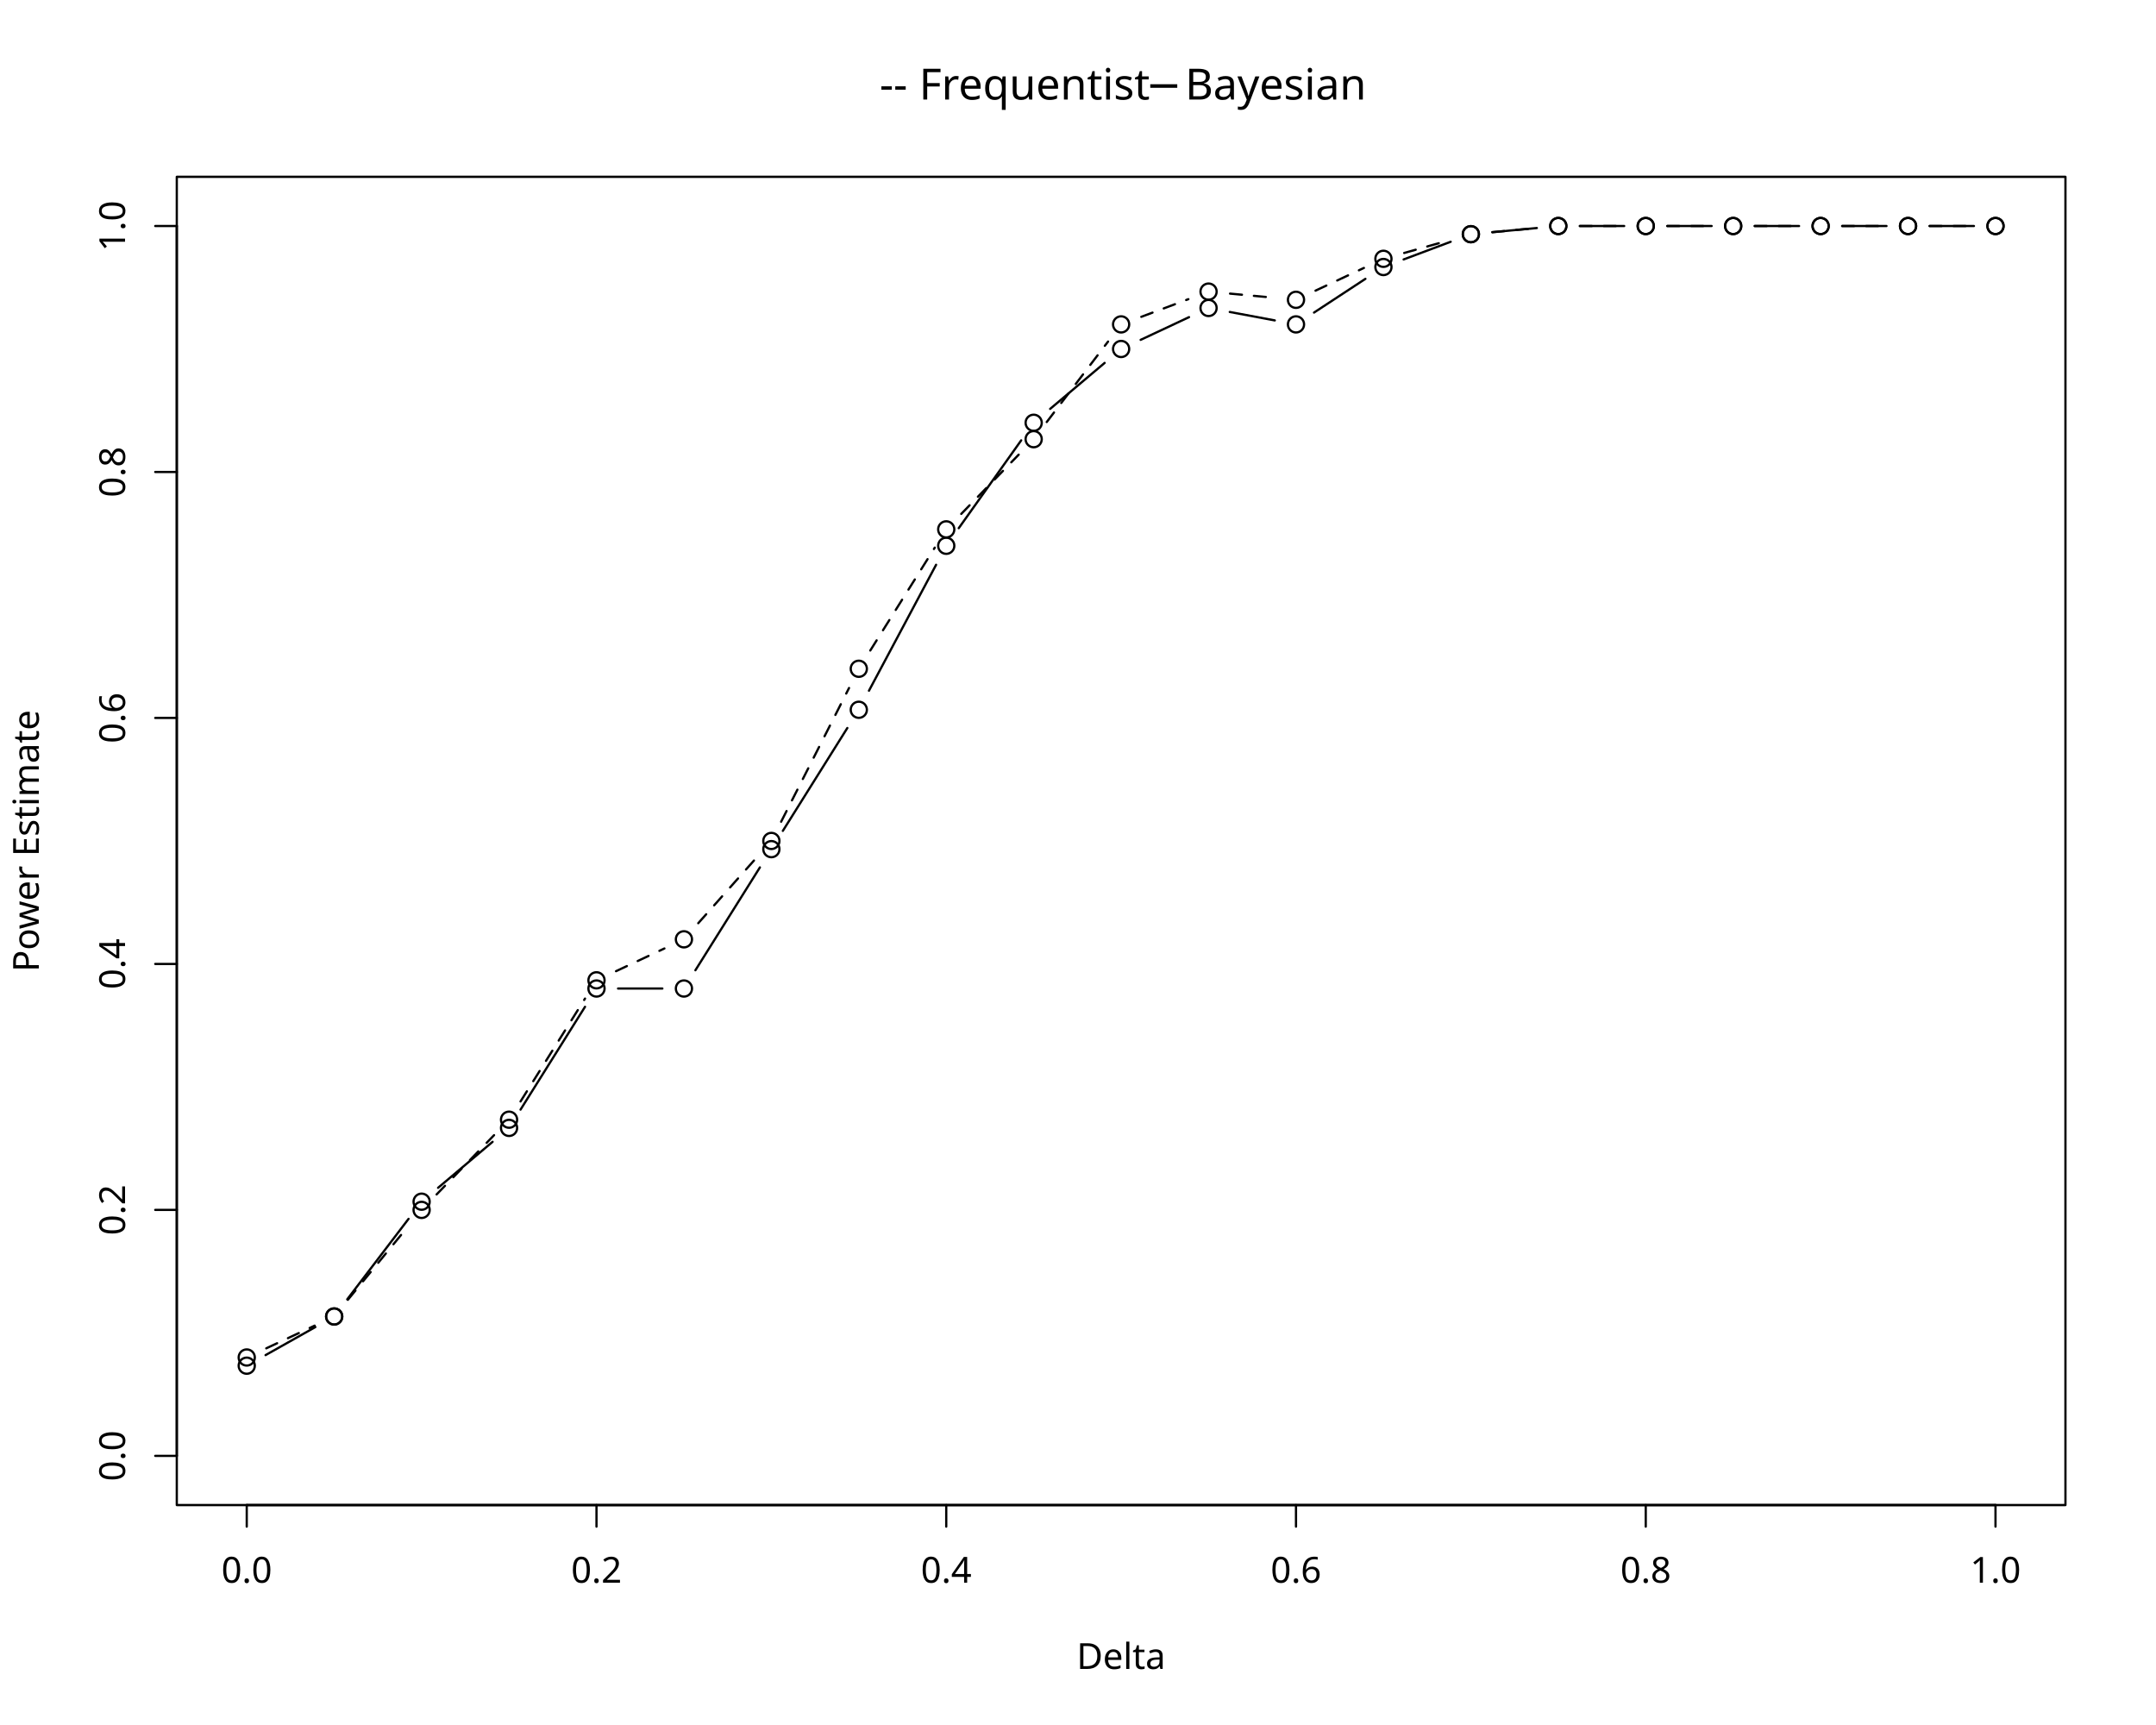
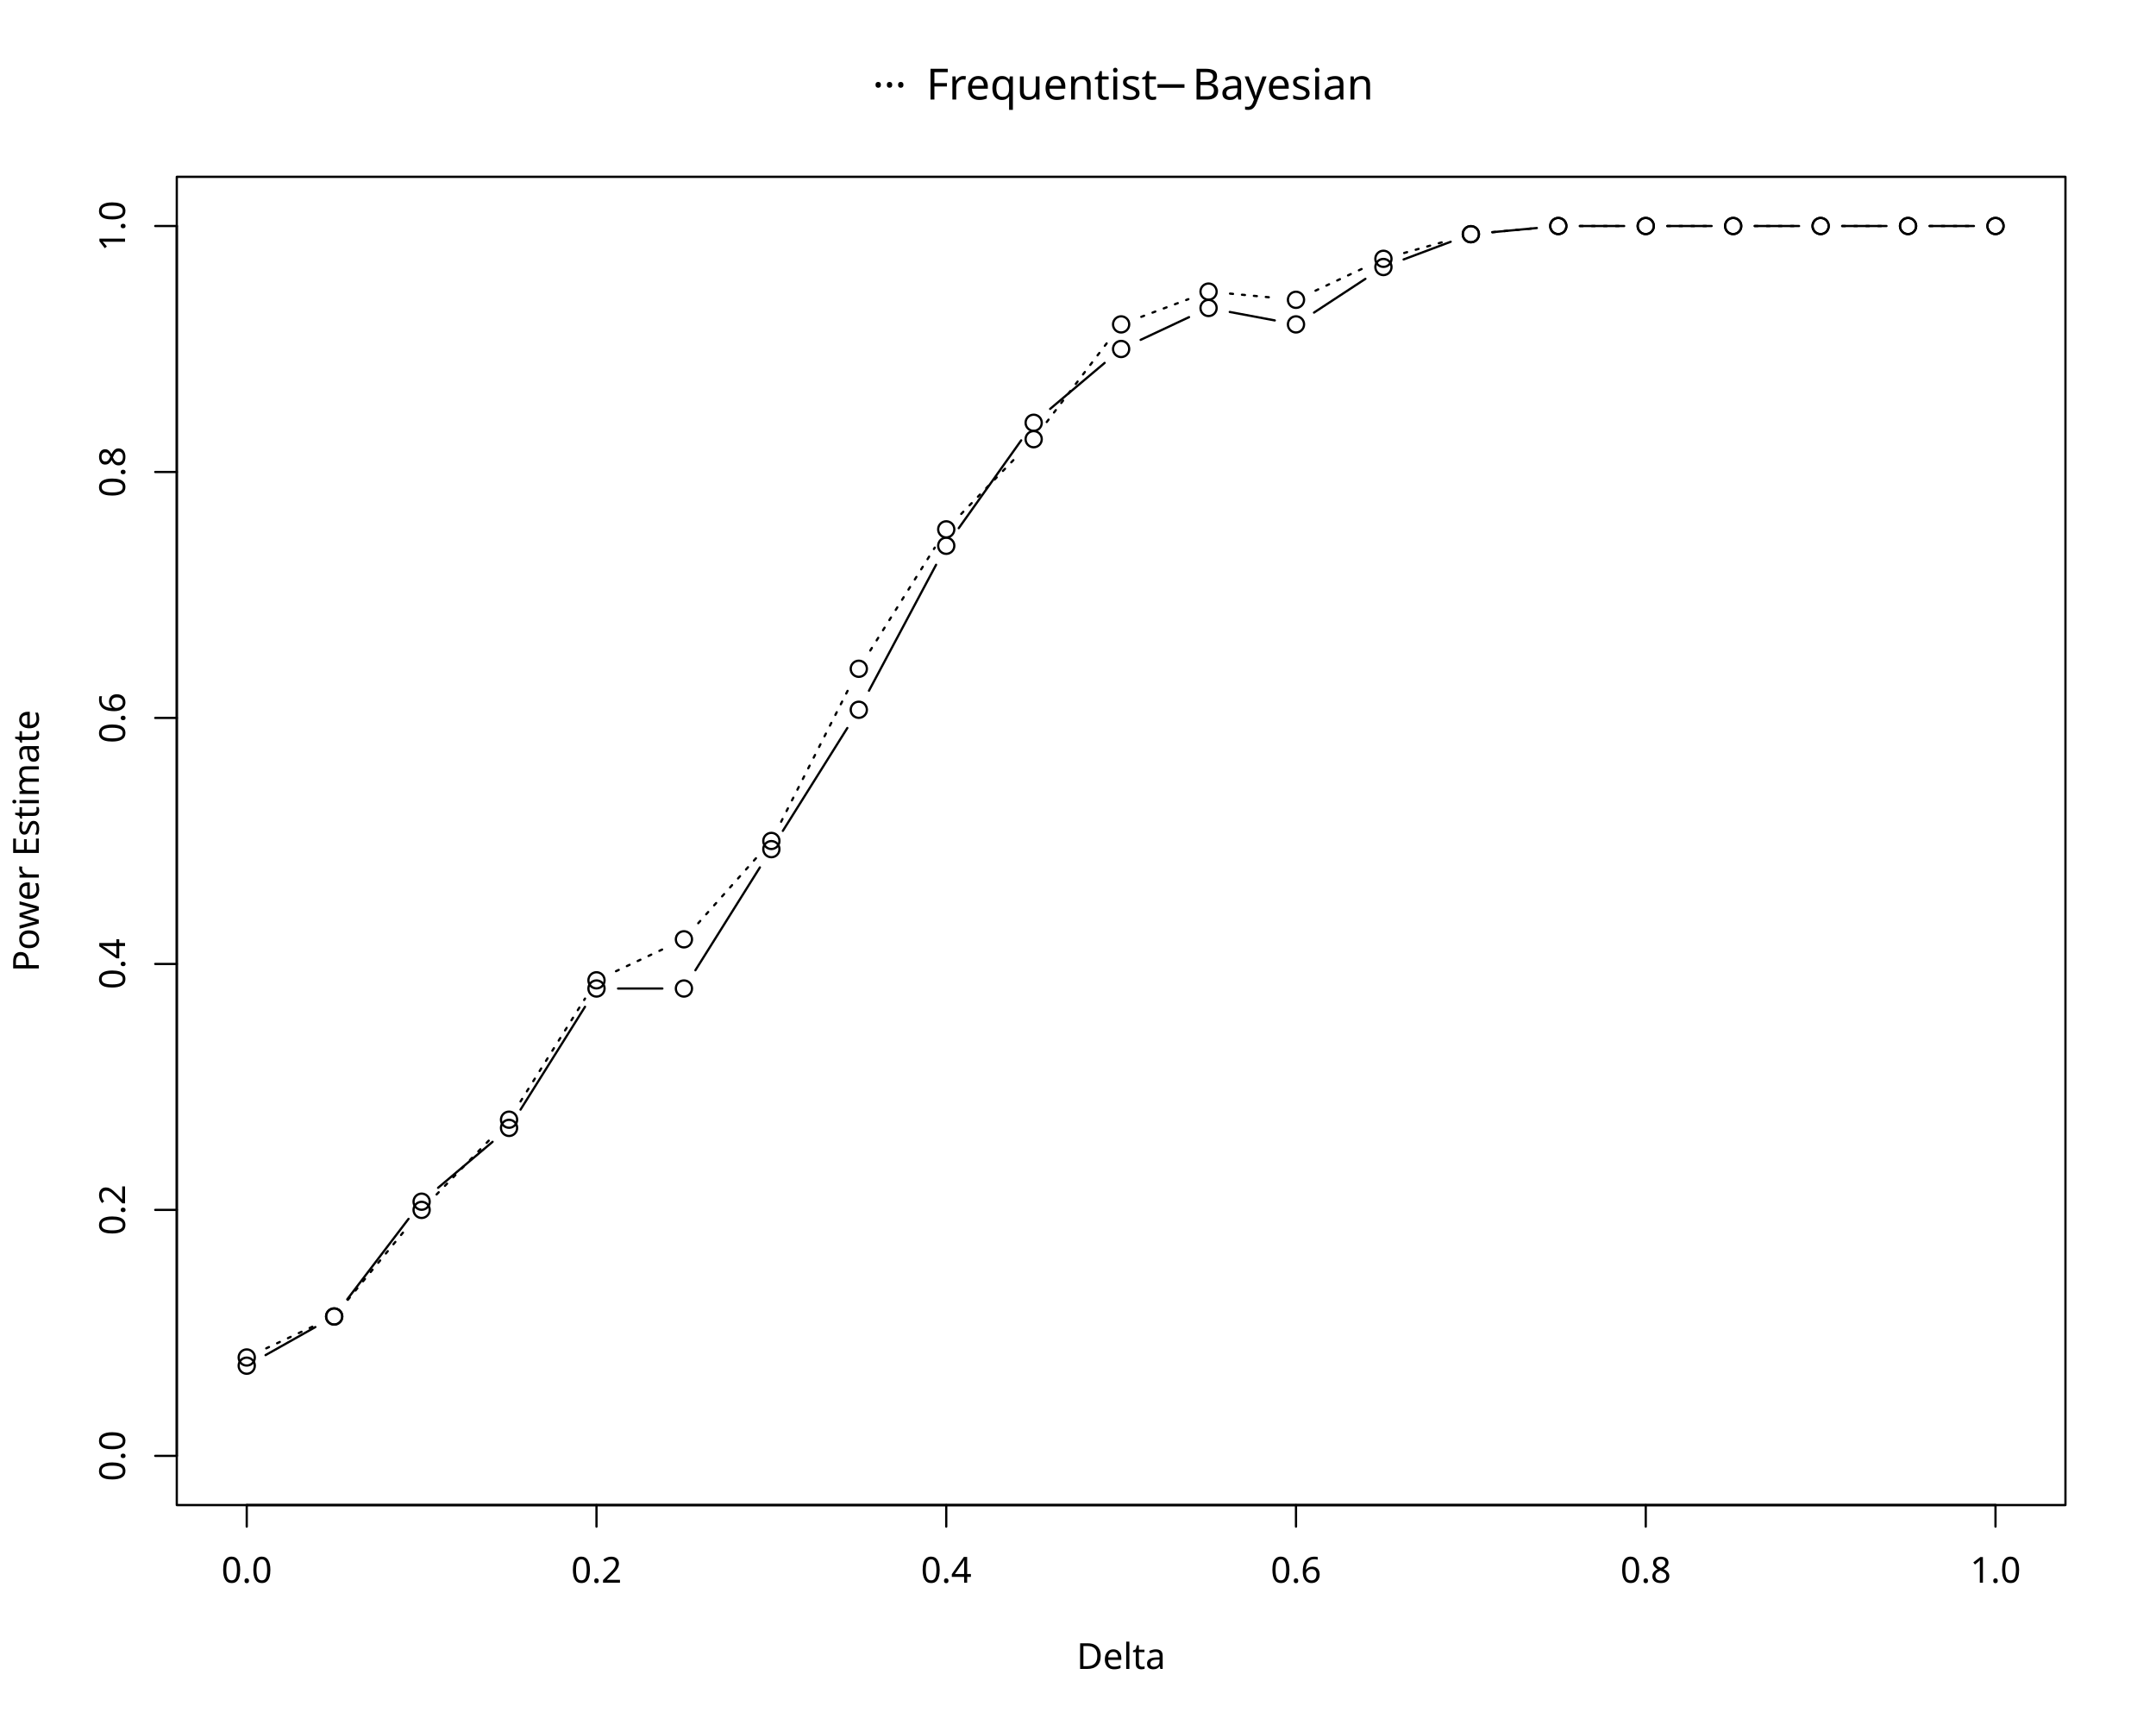
<svg xmlns="http://www.w3.org/2000/svg" class="svglite" data-engine-version="2.0" width="720.00pt" height="576.00pt" viewBox="0 0 720.00 576.00">
  <defs>
    <style type="text/css">
    .svglite line, .svglite polyline, .svglite polygon, .svglite path, .svglite rect, .svglite circle {
      fill: none;
      stroke: #000000;
      stroke-linecap: round;
      stroke-linejoin: round;
      stroke-miterlimit: 10.00;
    }
  </style>
  </defs>
  <rect width="100%" height="100%" style="stroke: none; fill: #FFFFFF;" />
  <defs>
    <clipPath id="cpMC4wMHw3MjAuMDB8MC4wMHw1NzYuMDA=">
      <rect x="0.00" y="0.00" width="720.00" height="576.00" />
    </clipPath>
  </defs>
  <g clip-path="url(#cpMC4wMHw3MjAuMDB8MC4wMHw1NzYuMDA=)">
</g>
  <defs>
    <clipPath id="cpNTkuMDR8Njg5Ljc2fDU5LjA0fDUwMi41Ng==">
      <rect x="59.04" y="59.04" width="630.72" height="443.52" />
    </clipPath>
  </defs>
  <g clip-path="url(#cpNTkuMDR8Njg5Ljc2fDU5LjA0fDUwMi41Ng==)">
    <line x1="88.68" y1="452.49" x2="105.32" y2="443.12" style="stroke-width: 0.75;" />
    <line x1="115.96" y1="433.86" x2="136.44" y2="406.99" style="stroke-width: 0.75;" />
    <line x1="146.30" y1="396.62" x2="164.50" y2="381.27" style="stroke-width: 0.75;" />
    <line x1="173.83" y1="370.52" x2="195.37" y2="336.18" style="stroke-width: 0.75;" />
    <line x1="206.40" y1="330.08" x2="221.20" y2="330.08" style="stroke-width: 0.75;" />
    <line x1="232.23" y1="323.98" x2="253.77" y2="289.64" style="stroke-width: 0.75;" />
    <line x1="261.43" y1="277.44" x2="282.97" y2="243.09" style="stroke-width: 0.75;" />
    <line x1="290.19" y1="230.64" x2="312.61" y2="188.59" style="stroke-width: 0.75;" />
    <line x1="320.17" y1="176.37" x2="341.03" y2="147.04" style="stroke-width: 0.75;" />
    <line x1="350.70" y1="136.53" x2="368.90" y2="121.18" style="stroke-width: 0.75;" />
    <line x1="380.92" y1="113.48" x2="397.08" y2="105.90" style="stroke-width: 0.75;" />
    <line x1="410.68" y1="104.17" x2="425.72" y2="106.99" style="stroke-width: 0.75;" />
    <line x1="438.82" y1="104.37" x2="455.98" y2="93.11" style="stroke-width: 0.75;" />
    <line x1="468.74" y1="86.63" x2="484.46" y2="80.73" style="stroke-width: 0.75;" />
    <line x1="498.37" y1="77.53" x2="513.23" y2="76.14" style="stroke-width: 0.75;" />
    <line x1="527.60" y1="75.47" x2="542.40" y2="75.47" style="stroke-width: 0.75;" />
    <line x1="556.80" y1="75.47" x2="571.60" y2="75.47" style="stroke-width: 0.75;" />
    <line x1="586.00" y1="75.47" x2="600.80" y2="75.47" style="stroke-width: 0.75;" />
    <line x1="615.20" y1="75.47" x2="630.00" y2="75.47" style="stroke-width: 0.75;" />
    <line x1="644.40" y1="75.47" x2="659.20" y2="75.47" style="stroke-width: 0.75;" />
    <circle cx="82.40" cy="456.02" r="2.70" style="stroke-width: 0.75;" />
    <circle cx="111.60" cy="439.59" r="2.70" style="stroke-width: 0.75;" />
    <circle cx="140.80" cy="401.26" r="2.70" style="stroke-width: 0.75;" />
    <circle cx="170.00" cy="376.62" r="2.70" style="stroke-width: 0.75;" />
    <circle cx="199.20" cy="330.08" r="2.70" style="stroke-width: 0.75;" />
    <circle cx="228.40" cy="330.08" r="2.70" style="stroke-width: 0.75;" />
    <circle cx="257.60" cy="283.54" r="2.70" style="stroke-width: 0.75;" />
    <circle cx="286.80" cy="237.00" r="2.70" style="stroke-width: 0.75;" />
    <circle cx="316.00" cy="182.24" r="2.70" style="stroke-width: 0.75;" />
    <circle cx="345.20" cy="141.17" r="2.70" style="stroke-width: 0.75;" />
    <circle cx="374.40" cy="116.53" r="2.70" style="stroke-width: 0.75;" />
    <circle cx="403.60" cy="102.84" r="2.70" style="stroke-width: 0.75;" />
    <circle cx="432.80" cy="108.32" r="2.70" style="stroke-width: 0.75;" />
    <circle cx="462.00" cy="89.16" r="2.70" style="stroke-width: 0.75;" />
    <circle cx="491.20" cy="78.20" r="2.70" style="stroke-width: 0.75;" />
    <circle cx="520.40" cy="75.47" r="2.70" style="stroke-width: 0.75;" />
    <circle cx="549.60" cy="75.47" r="2.70" style="stroke-width: 0.75;" />
    <circle cx="578.80" cy="75.47" r="2.70" style="stroke-width: 0.75;" />
    <circle cx="608.00" cy="75.47" r="2.70" style="stroke-width: 0.75;" />
    <circle cx="637.20" cy="75.47" r="2.70" style="stroke-width: 0.75;" />
    <circle cx="666.40" cy="75.47" r="2.70" style="stroke-width: 0.75;" />
  </g>
  <g clip-path="url(#cpMC4wMHw3MjAuMDB8MC4wMHw1NzYuMDA=)">
    <line x1="82.40" y1="502.56" x2="666.40" y2="502.56" style="stroke-width: 0.75;" />
    <line x1="82.40" y1="502.56" x2="82.40" y2="509.76" style="stroke-width: 0.75;" />
    <line x1="199.20" y1="502.56" x2="199.20" y2="509.76" style="stroke-width: 0.75;" />
    <line x1="316.00" y1="502.56" x2="316.00" y2="509.76" style="stroke-width: 0.75;" />
    <line x1="432.80" y1="502.56" x2="432.80" y2="509.76" style="stroke-width: 0.75;" />
    <line x1="549.60" y1="502.56" x2="549.60" y2="509.76" style="stroke-width: 0.75;" />
    <line x1="666.40" y1="502.56" x2="666.40" y2="509.76" style="stroke-width: 0.75;" />
    <text x="82.40" y="528.48" text-anchor="middle" style="font-size: 12.00px; font-family: sans;" textLength="16.68px" lengthAdjust="spacingAndGlyphs">0.0</text>
    <text x="199.20" y="528.48" text-anchor="middle" style="font-size: 12.00px; font-family: sans;" textLength="16.68px" lengthAdjust="spacingAndGlyphs">0.2</text>
    <text x="316.00" y="528.48" text-anchor="middle" style="font-size: 12.00px; font-family: sans;" textLength="16.68px" lengthAdjust="spacingAndGlyphs">0.4</text>
    <text x="432.80" y="528.48" text-anchor="middle" style="font-size: 12.00px; font-family: sans;" textLength="16.68px" lengthAdjust="spacingAndGlyphs">0.6</text>
    <text x="549.60" y="528.48" text-anchor="middle" style="font-size: 12.00px; font-family: sans;" textLength="16.68px" lengthAdjust="spacingAndGlyphs">0.8</text>
    <text x="666.40" y="528.48" text-anchor="middle" style="font-size: 12.00px; font-family: sans;" textLength="16.68px" lengthAdjust="spacingAndGlyphs">1.0</text>
    <line x1="59.04" y1="486.13" x2="59.04" y2="75.47" style="stroke-width: 0.75;" />
    <line x1="59.04" y1="486.13" x2="51.84" y2="486.13" style="stroke-width: 0.75;" />
    <line x1="59.04" y1="404.00" x2="51.84" y2="404.00" style="stroke-width: 0.75;" />
    <line x1="59.04" y1="321.87" x2="51.84" y2="321.87" style="stroke-width: 0.75;" />
    <line x1="59.04" y1="239.73" x2="51.84" y2="239.73" style="stroke-width: 0.75;" />
    <line x1="59.04" y1="157.60" x2="51.84" y2="157.60" style="stroke-width: 0.75;" />
    <line x1="59.04" y1="75.47" x2="51.84" y2="75.47" style="stroke-width: 0.75;" />
    <text transform="translate(41.76,486.13) rotate(-90)" text-anchor="middle" style="font-size: 12.00px; font-family: sans;" textLength="16.68px" lengthAdjust="spacingAndGlyphs">0.0</text>
    <text transform="translate(41.76,404.00) rotate(-90)" text-anchor="middle" style="font-size: 12.00px; font-family: sans;" textLength="16.68px" lengthAdjust="spacingAndGlyphs">0.2</text>
    <text transform="translate(41.76,321.87) rotate(-90)" text-anchor="middle" style="font-size: 12.00px; font-family: sans;" textLength="16.68px" lengthAdjust="spacingAndGlyphs">0.4</text>
    <text transform="translate(41.76,239.73) rotate(-90)" text-anchor="middle" style="font-size: 12.00px; font-family: sans;" textLength="16.68px" lengthAdjust="spacingAndGlyphs">0.6</text>
    <text transform="translate(41.76,157.60) rotate(-90)" text-anchor="middle" style="font-size: 12.00px; font-family: sans;" textLength="16.68px" lengthAdjust="spacingAndGlyphs">0.8</text>
    <text transform="translate(41.76,75.47) rotate(-90)" text-anchor="middle" style="font-size: 12.00px; font-family: sans;" textLength="16.68px" lengthAdjust="spacingAndGlyphs">1.0</text>
    <polygon points="59.04,502.56 689.76,502.56 689.76,59.04 59.04,59.04 " style="stroke-width: 0.75; fill: none;" />
-     <text x="293.76" y="33.24" style="font-size: 14.40px; font-family: sans;" textLength="9.59px" lengthAdjust="spacingAndGlyphs">--</text>
-     <text x="303.35" y="33.24" style="font-size: 14.40px; font-family: sans;" textLength="3.60px" lengthAdjust="spacingAndGlyphs"> </text>
-     <text x="306.95" y="33.24" style="font-size: 14.40px; font-family: sans;" textLength="72.04px" lengthAdjust="spacingAndGlyphs">Frequentist</text>
-     <text x="378.99" y="33.24" style="font-size: 14.40px; font-family: sans;" textLength="3.60px" lengthAdjust="spacingAndGlyphs"> </text>
-     <text x="382.60" y="33.24" style="font-size: 14.40px; font-family: sans;" textLength="11.19px" lengthAdjust="spacingAndGlyphs">−</text>
-     <text x="395.79" y="33.24" style="font-size: 14.40px; font-family: sans;" textLength="59.25px" lengthAdjust="spacingAndGlyphs">Bayesian</text>
+     <text x="291.35" y="29.11" style="font-size: 14.40px; font-family: sans;" textLength="14.41px" lengthAdjust="spacingAndGlyphs">…</text>
+     <text x="305.76" y="33.24" style="font-size: 14.40px; font-family: sans;" textLength="3.60px" lengthAdjust="spacingAndGlyphs"> </text>
+     <text x="309.36" y="33.24" style="font-size: 14.40px; font-family: sans;" textLength="72.04px" lengthAdjust="spacingAndGlyphs">Frequentist</text>
+     <text x="381.40" y="33.24" style="font-size: 14.40px; font-family: sans;" textLength="3.60px" lengthAdjust="spacingAndGlyphs"> </text>
+     <text x="385.01" y="33.24" style="font-size: 14.40px; font-family: sans;" textLength="11.19px" lengthAdjust="spacingAndGlyphs">−</text>
+     <text x="398.20" y="33.24" style="font-size: 14.40px; font-family: sans;" textLength="59.25px" lengthAdjust="spacingAndGlyphs">Bayesian</text>
    <text x="374.40" y="557.28" text-anchor="middle" style="font-size: 12.00px; font-family: sans;" textLength="28.02px" lengthAdjust="spacingAndGlyphs">Delta</text>
    <text transform="translate(12.96,280.80) rotate(-90)" text-anchor="middle" style="font-size: 12.00px; font-family: sans;" textLength="84.05px" lengthAdjust="spacingAndGlyphs">Power Estimate</text>
  </g>
  <g clip-path="url(#cpNTkuMDR8Njg5Ljc2fDU5LjA0fDUwMi41Ng==)">
-     <line x1="88.92" y1="450.22" x2="105.08" y2="442.65" style="stroke-width: 0.75; stroke-dasharray: 4.00,4.00;" />
-     <line x1="116.17" y1="434.02" x2="136.23" y2="409.57" style="stroke-width: 0.75; stroke-dasharray: 4.00,4.00;" />
-     <line x1="145.81" y1="398.83" x2="164.99" y2="379.05" style="stroke-width: 0.75; stroke-dasharray: 4.00,4.00;" />
-     <line x1="173.83" y1="367.79" x2="195.37" y2="333.44" style="stroke-width: 0.75; stroke-dasharray: 4.00,4.00;" />
-     <line x1="205.72" y1="324.29" x2="221.88" y2="316.71" style="stroke-width: 0.75; stroke-dasharray: 4.00,4.00;" />
-     <line x1="233.18" y1="308.27" x2="252.82" y2="286.18" style="stroke-width: 0.75; stroke-dasharray: 4.00,4.00;" />
-     <line x1="260.86" y1="274.38" x2="283.54" y2="229.73" style="stroke-width: 0.75; stroke-dasharray: 4.00,4.00;" />
-     <line x1="290.63" y1="217.21" x2="312.17" y2="182.86" style="stroke-width: 0.75; stroke-dasharray: 4.00,4.00;" />
-     <line x1="321.01" y1="171.60" x2="340.19" y2="151.82" style="stroke-width: 0.75; stroke-dasharray: 4.00,4.00;" />
-     <line x1="349.56" y1="140.92" x2="370.04" y2="114.05" style="stroke-width: 0.75; stroke-dasharray: 4.00,4.00;" />
-     <line x1="381.14" y1="105.79" x2="396.86" y2="99.90" style="stroke-width: 0.75; stroke-dasharray: 4.00,4.00;" />
-     <line x1="410.77" y1="98.04" x2="425.63" y2="99.43" style="stroke-width: 0.75; stroke-dasharray: 4.00,4.00;" />
-     <line x1="439.32" y1="97.05" x2="455.48" y2="89.47" style="stroke-width: 0.75; stroke-dasharray: 4.00,4.00;" />
-     <line x1="468.93" y1="84.47" x2="484.27" y2="80.15" style="stroke-width: 0.75; stroke-dasharray: 4.00,4.00;" />
-     <line x1="498.37" y1="77.53" x2="513.23" y2="76.14" style="stroke-width: 0.75; stroke-dasharray: 4.00,4.00;" />
-     <line x1="527.60" y1="75.47" x2="542.40" y2="75.47" style="stroke-width: 0.75; stroke-dasharray: 4.00,4.00;" />
-     <line x1="556.80" y1="75.47" x2="571.60" y2="75.47" style="stroke-width: 0.75; stroke-dasharray: 4.00,4.00;" />
-     <line x1="586.00" y1="75.47" x2="600.80" y2="75.47" style="stroke-width: 0.75; stroke-dasharray: 4.00,4.00;" />
-     <line x1="615.20" y1="75.47" x2="630.00" y2="75.47" style="stroke-width: 0.75; stroke-dasharray: 4.00,4.00;" />
-     <line x1="644.40" y1="75.47" x2="659.20" y2="75.47" style="stroke-width: 0.75; stroke-dasharray: 4.00,4.00;" />
+     <line x1="88.92" y1="450.22" x2="105.08" y2="442.65" style="stroke-width: 0.75; stroke-dasharray: 1.00,3.00;" />
+     <line x1="116.17" y1="434.02" x2="136.23" y2="409.57" style="stroke-width: 0.75; stroke-dasharray: 1.00,3.00;" />
+     <line x1="145.81" y1="398.83" x2="164.99" y2="379.05" style="stroke-width: 0.75; stroke-dasharray: 1.00,3.00;" />
+     <line x1="173.83" y1="367.79" x2="195.37" y2="333.44" style="stroke-width: 0.75; stroke-dasharray: 1.00,3.00;" />
+     <line x1="205.72" y1="324.29" x2="221.88" y2="316.71" style="stroke-width: 0.75; stroke-dasharray: 1.00,3.00;" />
+     <line x1="233.18" y1="308.27" x2="252.82" y2="286.18" style="stroke-width: 0.75; stroke-dasharray: 1.00,3.00;" />
+     <line x1="260.86" y1="274.38" x2="283.54" y2="229.73" style="stroke-width: 0.75; stroke-dasharray: 1.00,3.00;" />
+     <line x1="290.63" y1="217.21" x2="312.17" y2="182.86" style="stroke-width: 0.75; stroke-dasharray: 1.00,3.00;" />
+     <line x1="321.01" y1="171.60" x2="340.19" y2="151.82" style="stroke-width: 0.75; stroke-dasharray: 1.00,3.00;" />
+     <line x1="349.56" y1="140.92" x2="370.04" y2="114.05" style="stroke-width: 0.75; stroke-dasharray: 1.00,3.00;" />
+     <line x1="381.14" y1="105.79" x2="396.86" y2="99.90" style="stroke-width: 0.75; stroke-dasharray: 1.00,3.00;" />
+     <line x1="410.77" y1="98.04" x2="425.63" y2="99.43" style="stroke-width: 0.75; stroke-dasharray: 1.00,3.00;" />
+     <line x1="439.32" y1="97.05" x2="455.48" y2="89.47" style="stroke-width: 0.75; stroke-dasharray: 1.00,3.00;" />
+     <line x1="468.93" y1="84.47" x2="484.27" y2="80.15" style="stroke-width: 0.75; stroke-dasharray: 1.00,3.00;" />
+     <line x1="498.37" y1="77.53" x2="513.23" y2="76.14" style="stroke-width: 0.75; stroke-dasharray: 1.00,3.00;" />
+     <line x1="527.60" y1="75.47" x2="542.40" y2="75.47" style="stroke-width: 0.75; stroke-dasharray: 1.00,3.00;" />
+     <line x1="556.80" y1="75.47" x2="571.60" y2="75.47" style="stroke-width: 0.75; stroke-dasharray: 1.00,3.00;" />
+     <line x1="586.00" y1="75.47" x2="600.80" y2="75.47" style="stroke-width: 0.75; stroke-dasharray: 1.00,3.00;" />
+     <line x1="615.20" y1="75.47" x2="630.00" y2="75.47" style="stroke-width: 0.75; stroke-dasharray: 1.00,3.00;" />
+     <line x1="644.40" y1="75.47" x2="659.20" y2="75.47" style="stroke-width: 0.75; stroke-dasharray: 1.00,3.00;" />
    <circle cx="82.40" cy="453.28" r="2.70" style="stroke-width: 0.75;" />
    <circle cx="111.60" cy="439.59" r="2.70" style="stroke-width: 0.75;" />
    <circle cx="140.80" cy="404.00" r="2.70" style="stroke-width: 0.75;" />
    <circle cx="170.00" cy="373.88" r="2.70" style="stroke-width: 0.75;" />
    <circle cx="199.20" cy="327.34" r="2.70" style="stroke-width: 0.75;" />
    <circle cx="228.40" cy="313.65" r="2.70" style="stroke-width: 0.75;" />
    <circle cx="257.60" cy="280.80" r="2.70" style="stroke-width: 0.75;" />
    <circle cx="286.80" cy="223.31" r="2.70" style="stroke-width: 0.75;" />
    <circle cx="316.00" cy="176.76" r="2.70" style="stroke-width: 0.75;" />
    <circle cx="345.20" cy="146.65" r="2.70" style="stroke-width: 0.75;" />
    <circle cx="374.40" cy="108.32" r="2.70" style="stroke-width: 0.75;" />
    <circle cx="403.60" cy="97.37" r="2.70" style="stroke-width: 0.75;" />
    <circle cx="432.80" cy="100.11" r="2.70" style="stroke-width: 0.75;" />
    <circle cx="462.00" cy="86.42" r="2.70" style="stroke-width: 0.75;" />
    <circle cx="491.20" cy="78.20" r="2.70" style="stroke-width: 0.75;" />
    <circle cx="520.40" cy="75.47" r="2.70" style="stroke-width: 0.75;" />
    <circle cx="549.60" cy="75.47" r="2.70" style="stroke-width: 0.75;" />
    <circle cx="578.80" cy="75.47" r="2.70" style="stroke-width: 0.75;" />
    <circle cx="608.00" cy="75.47" r="2.70" style="stroke-width: 0.75;" />
    <circle cx="637.20" cy="75.47" r="2.70" style="stroke-width: 0.75;" />
    <circle cx="666.40" cy="75.47" r="2.70" style="stroke-width: 0.75;" />
  </g>
</svg>
